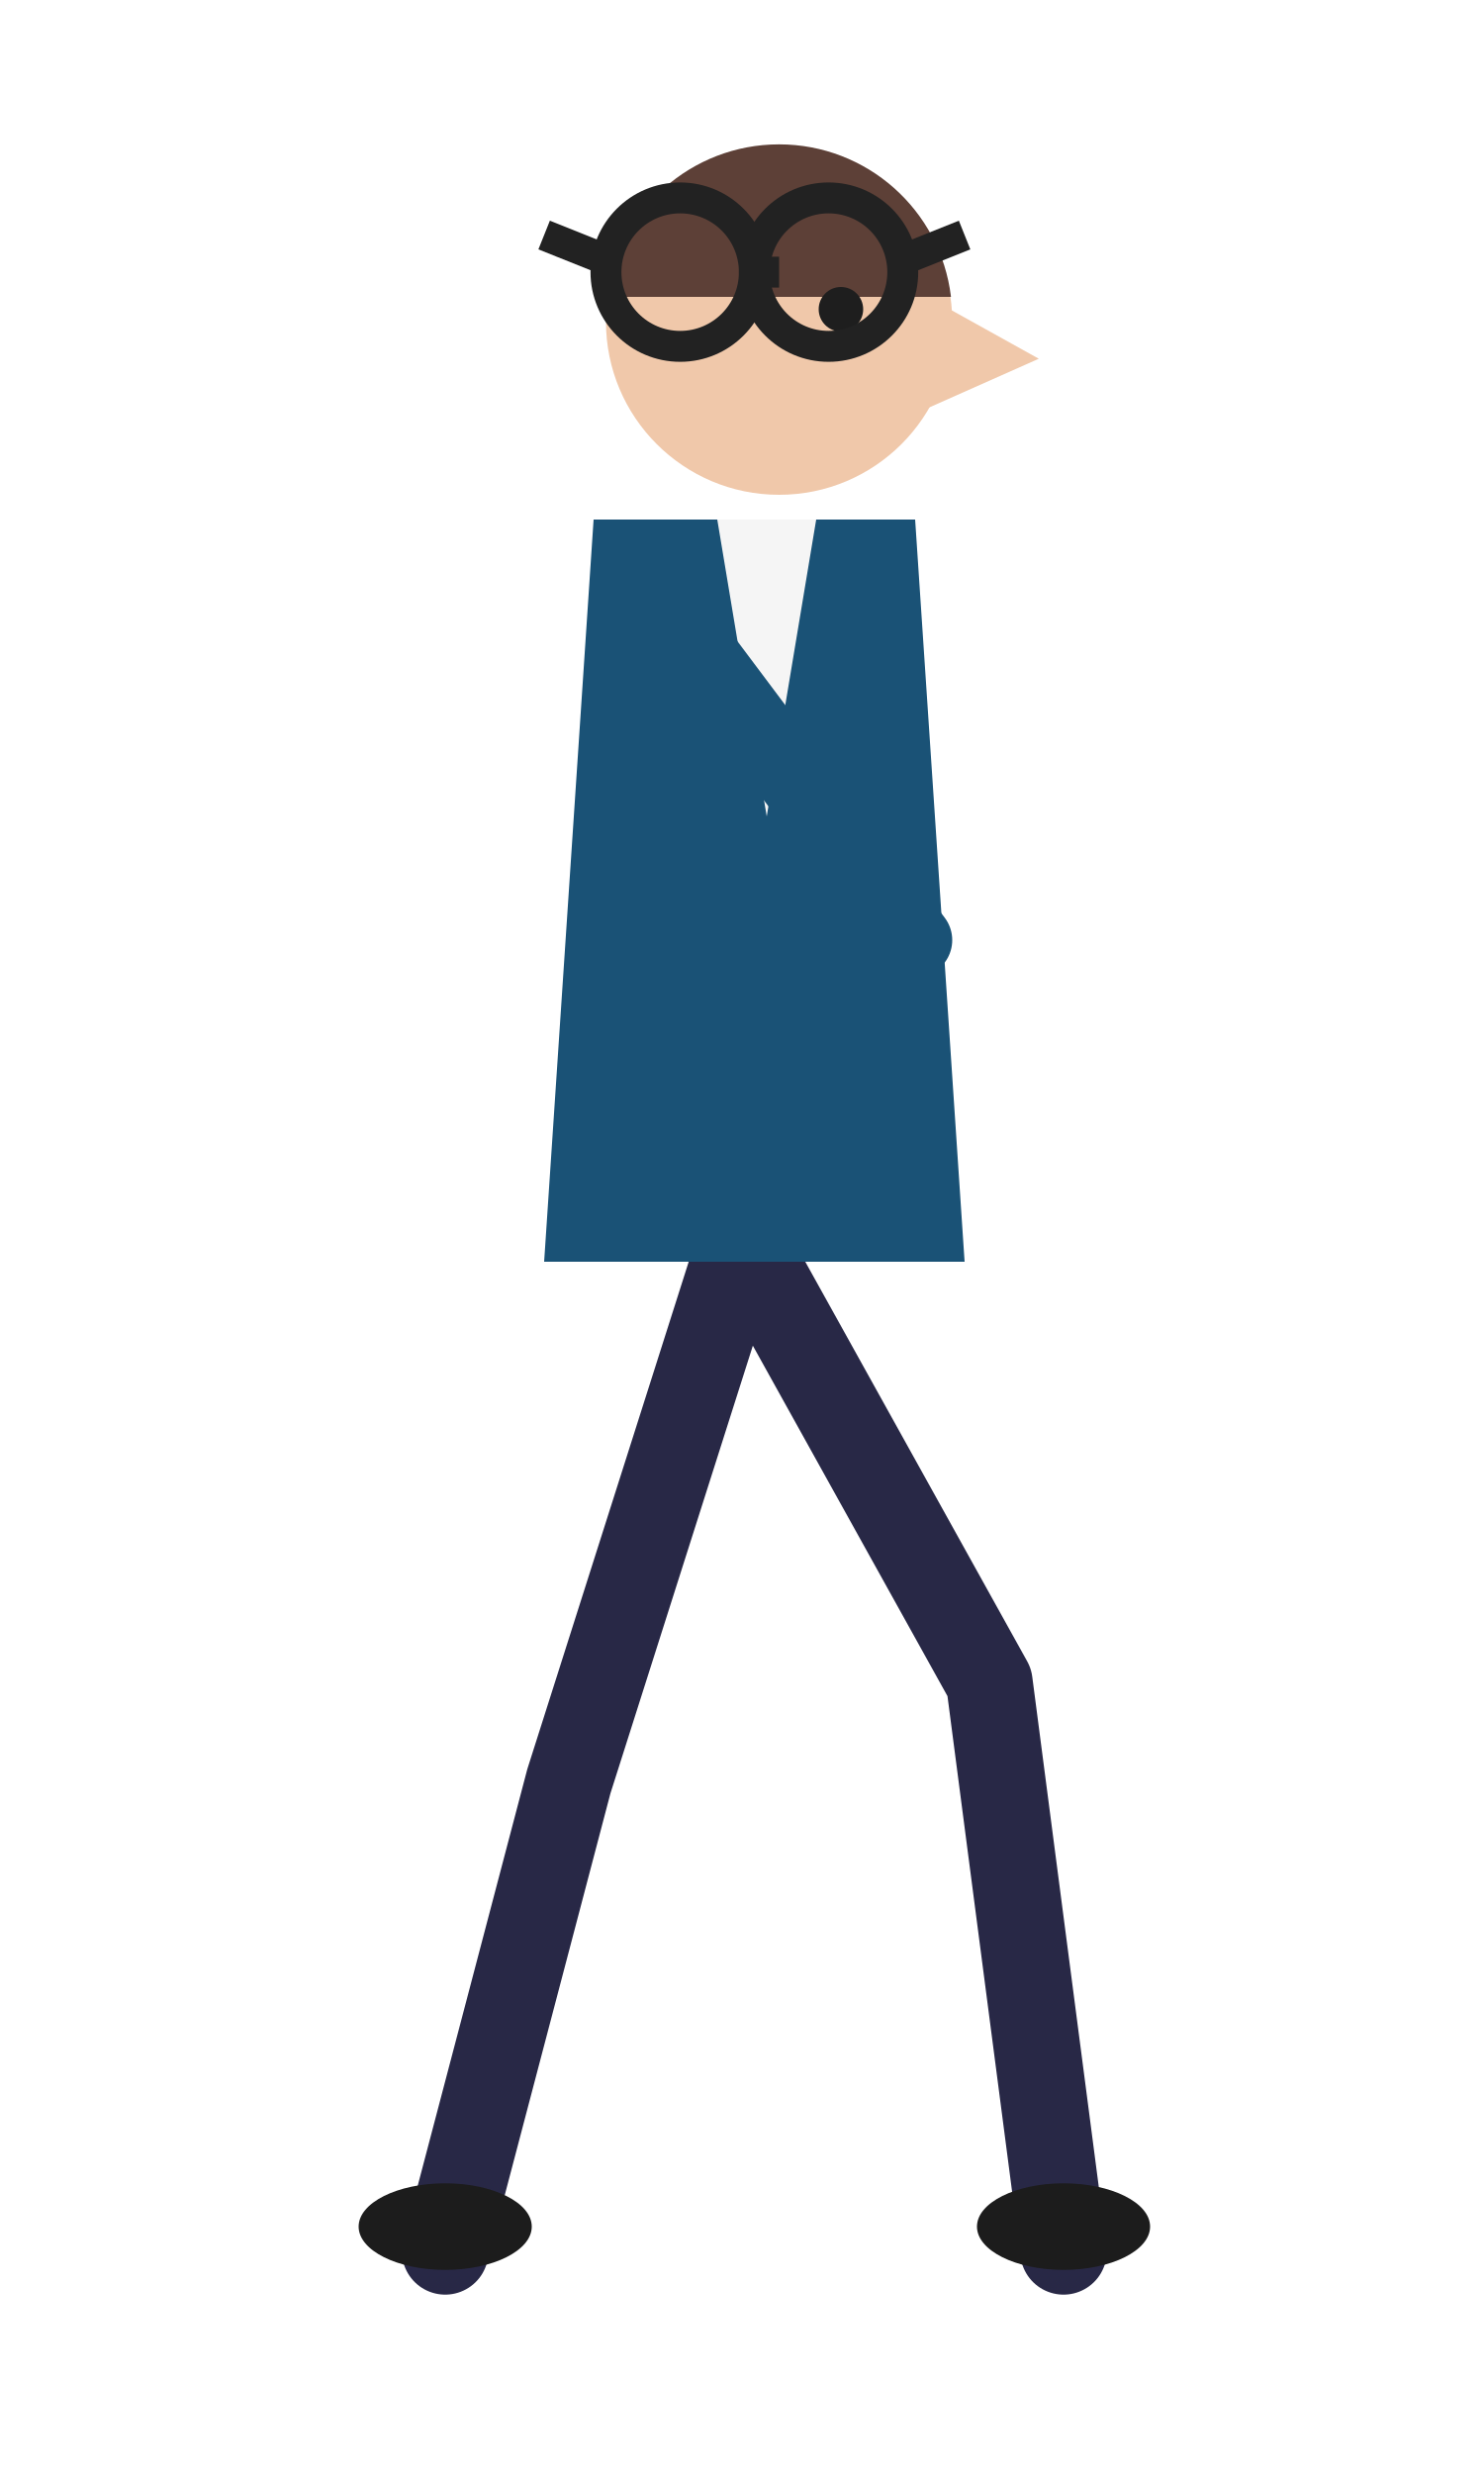
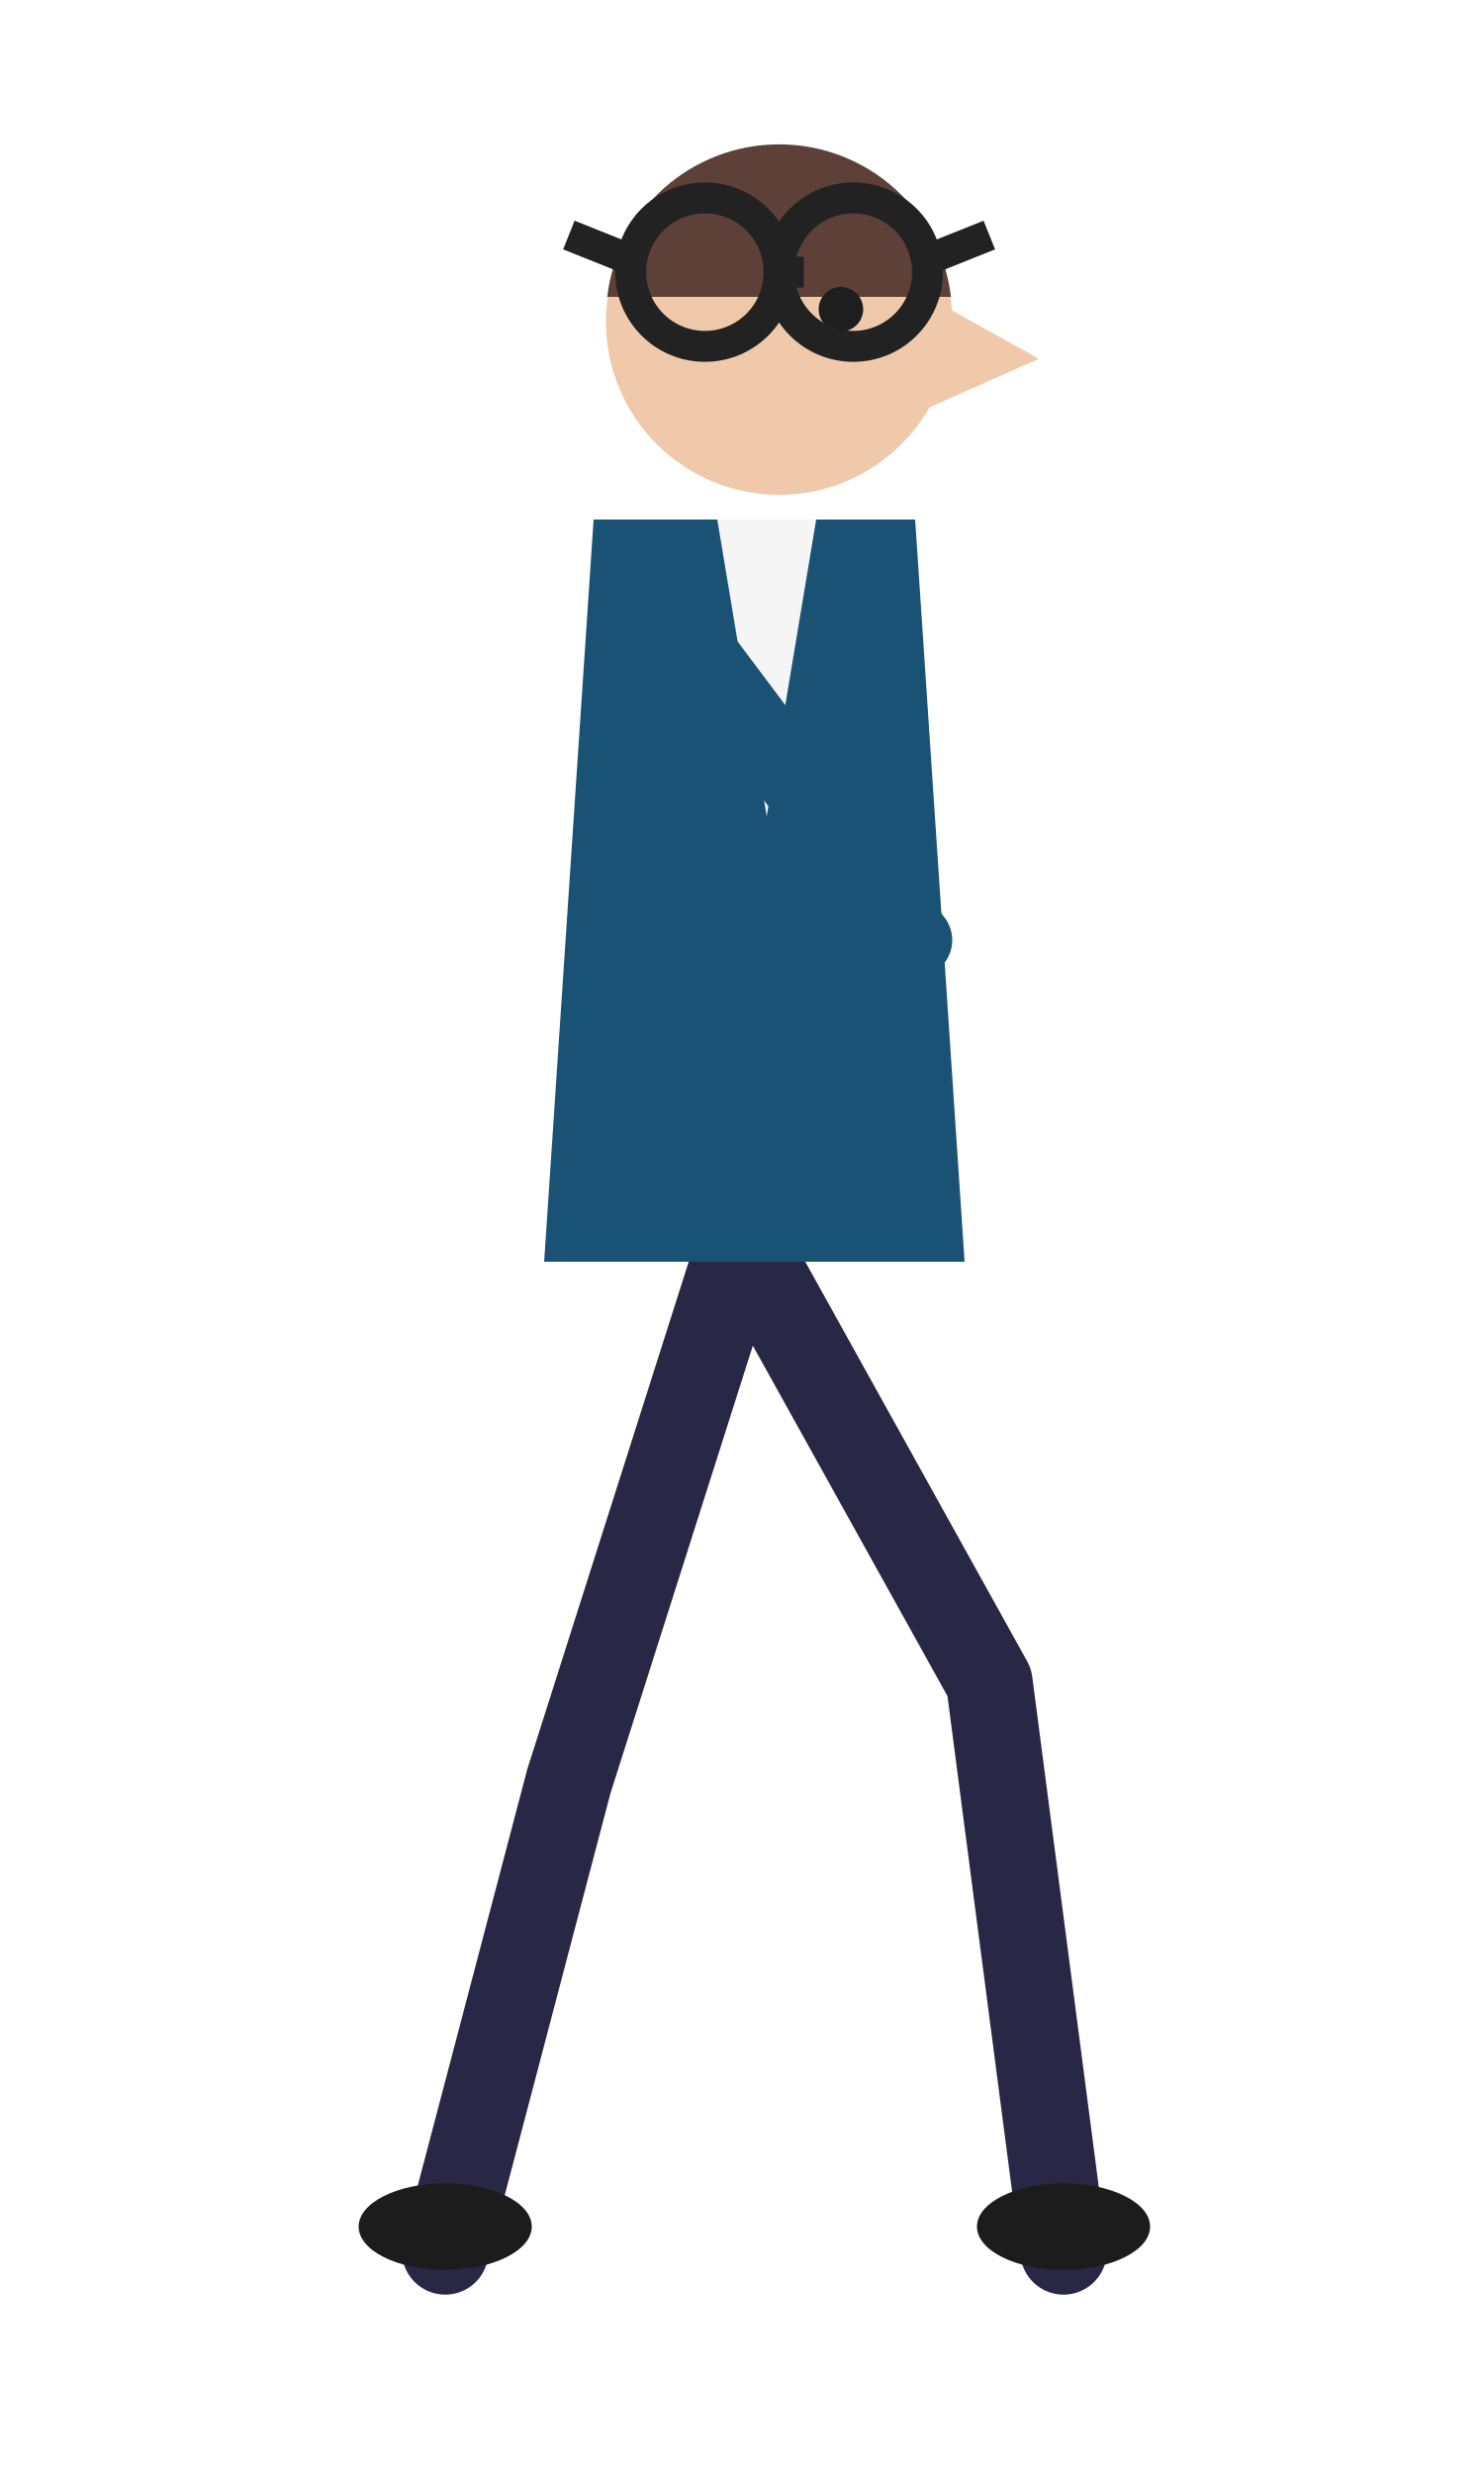
<svg xmlns="http://www.w3.org/2000/svg" viewBox="0 0 120 200" width="120" height="200">
  <g stroke="#282846" stroke-width="7" stroke-linecap="round" fill="none" stroke-linejoin="round">
    <path d="M60 100 L80 136 L86 182 M60 100 L46 144 L36 182" />
  </g>
  <ellipse cx="86" cy="180" rx="7" ry="3.5" fill="#1c1c1c" />
  <ellipse cx="36" cy="180" rx="7" ry="3.5" fill="#1c1c1c" />
  <path d="M48 42 L74 42 L78 102 L44 102 Z" fill="#1a5276" />
  <path d="M58 42 L66 42 L62 66 Z" fill="#f5f5f5" />
  <g stroke="#1a5276" stroke-width="6" stroke-linecap="round" fill="none">
    <path d="M56 52 L74 76" />
  </g>
  <circle cx="63" cy="26" r="14" fill="#f0c8aa" />
  <path d="M75 24 L84 29 L75 33 Z" fill="#f0c8aa" />
  <path d="M49.1 24 A14 14 0 0 1 76.9 24 Z" fill="#5d4037" />
  <circle cx="68" cy="25" r="1.8" fill="#1e1e1e" />
  <g stroke="#222" stroke-width="2.5" fill="none">
-     <circle cx="55" cy="22" r="6" />
-     <circle cx="67" cy="22" r="6" />
-     <path d="M61 22 L63 22 M49 21 L44 19 M73 21 L78 19" />
+     <circle cx="57" cy="22" r="6" />
+     <circle cx="69" cy="22" r="6" />
+     <path d="M63 22 L65 22 M51 21 L46 19 M75 21 L80 19" />
  </g>
</svg>
